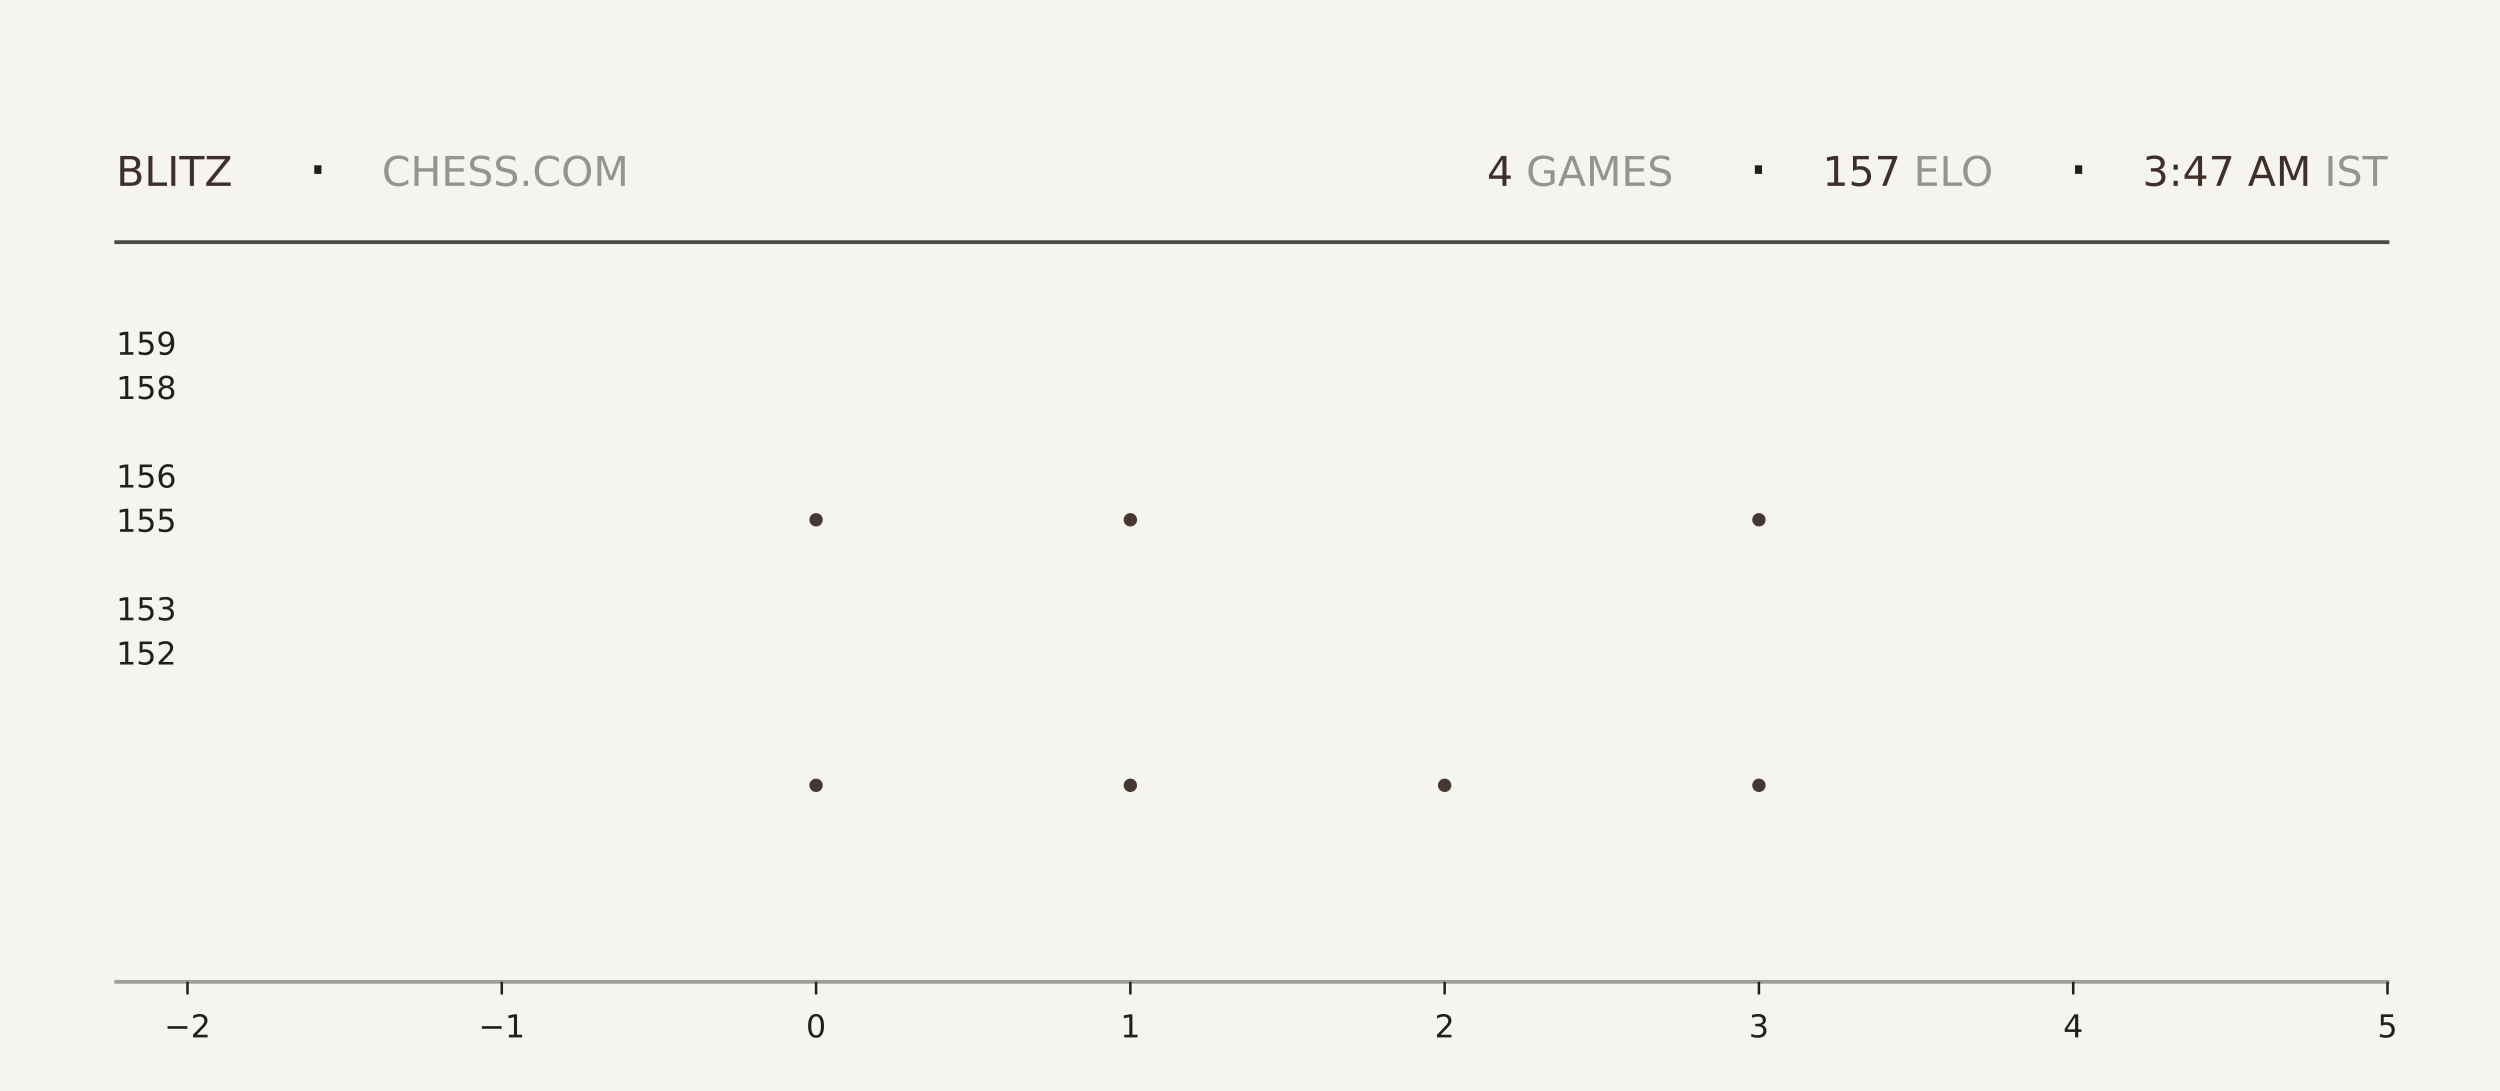
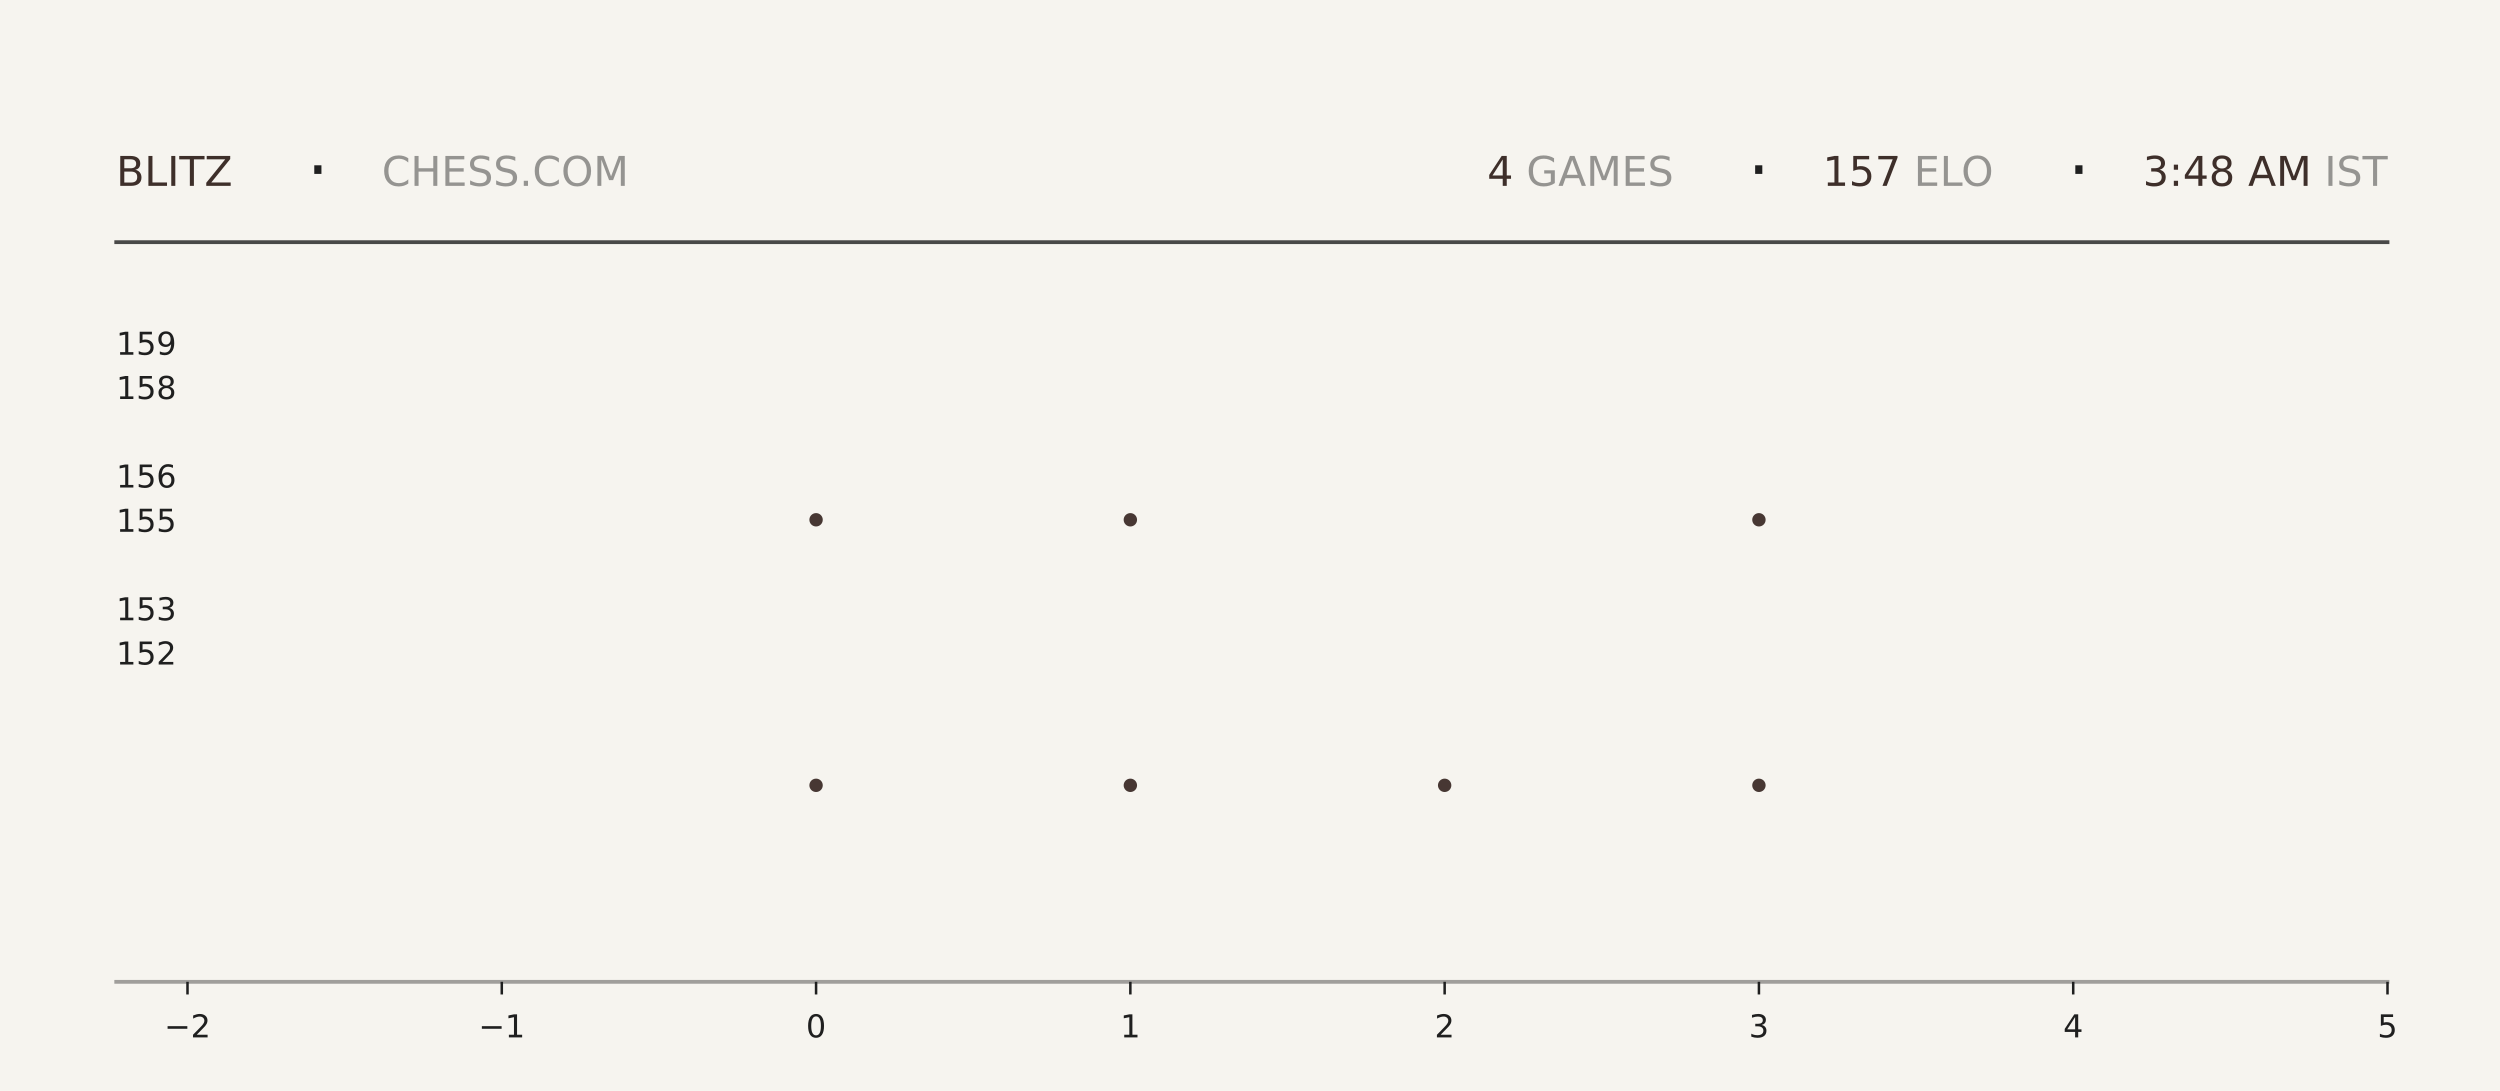
<svg xmlns="http://www.w3.org/2000/svg" xmlns:xlink="http://www.w3.org/1999/xlink" width="792pt" height="345.6pt" viewBox="0 0 792 345.6" version="1.1">
  <defs>
    <style type="text/css">*{stroke-linejoin: round; stroke-linecap: butt}</style>
  </defs>
  <g id="figure_1">
    <g id="patch_1">
      <path d="M 0 345.6  L 792 345.6  L 792 0  L 0 0  z " style="fill: #f6f4ef" />
    </g>
    <g id="axes_1">
      <g id="patch_2">
        <path d="M 59.4 311.04  L 756.36 311.04  L 756.36 103.68  L 59.4 103.68  z " style="fill: #f6f4ef" />
      </g>
      <g id="PathCollection_1">
        <defs>
-           <path id="m8d17fab68c" d="M 0 2.121  C 0.563 2.121 1.102 1.898 1.5 1.5  C 1.898 1.102 2.121 0.563 2.121 0  C 2.121 -0.563 1.898 -1.102 1.5 -1.5  C 1.102 -1.898 0.563 -2.121 0 -2.121  C -0.563 -2.121 -1.102 -1.898 -1.5 -1.5  C -1.898 -1.102 -2.121 -0.563 -2.121 0  C -2.121 0.563 -1.898 1.102 -1.5 1.5  C -1.102 1.898 -0.563 2.121 0 2.121  z " />
-         </defs>
-         <g clip-path="url(#p804f69e556)">
-           <use xlink:href="#m8d17fab68c" x="258.531" y="248.79" style="fill: #3e2f2a; fill-opacity: 0.95" />
-           <use xlink:href="#m8d17fab68c" x="258.531" y="164.668" style="fill: #3e2f2a; fill-opacity: 0.95" />
+           <path id="me1ac3f78a6" d="M 0 2.121  C 0.563 2.121 1.102 1.898 1.5 1.5  C 1.898 1.102 2.121 0.563 2.121 0  C 2.121 -0.563 1.898 -1.102 1.5 -1.5  C 1.102 -1.898 0.563 -2.121 0 -2.121  C -0.563 -2.121 -1.102 -1.898 -1.5 -1.5  C -1.898 -1.102 -2.121 -0.563 -2.121 0  C -2.121 0.563 -1.898 1.102 -1.5 1.5  C -1.102 1.898 -0.563 2.121 0 2.121  z " />
+         </defs>
+         <g clip-path="url(#p7dfe1f3773)">
+           <use xlink:href="#me1ac3f78a6" x="258.531" y="248.79" style="fill: #3e2f2a; fill-opacity: 0.95" />
+           <use xlink:href="#me1ac3f78a6" x="258.531" y="164.668" style="fill: #3e2f2a; fill-opacity: 0.95" />
        </g>
      </g>
      <g id="PathCollection_2">
-         <g clip-path="url(#p804f69e556)">
-           <use xlink:href="#m8d17fab68c" x="358.097" y="248.79" style="fill: #3e2f2a; fill-opacity: 0.95" />
-           <use xlink:href="#m8d17fab68c" x="358.097" y="164.668" style="fill: #3e2f2a; fill-opacity: 0.95" />
-           <use xlink:href="#m8d17fab68c" x="358.097" y="80.547" style="fill: #3e2f2a; fill-opacity: 0.95" />
+         <g clip-path="url(#p7dfe1f3773)">
+           <use xlink:href="#me1ac3f78a6" x="358.097" y="248.79" style="fill: #3e2f2a; fill-opacity: 0.95" />
+           <use xlink:href="#me1ac3f78a6" x="358.097" y="164.668" style="fill: #3e2f2a; fill-opacity: 0.95" />
+           <use xlink:href="#me1ac3f78a6" x="358.097" y="80.547" style="fill: #3e2f2a; fill-opacity: 0.95" />
        </g>
      </g>
      <g id="PathCollection_3">
-         <g clip-path="url(#p804f69e556)">
-           <use xlink:href="#m8d17fab68c" x="457.663" y="248.79" style="fill: #3e2f2a; fill-opacity: 0.95" />
+         <g clip-path="url(#p7dfe1f3773)">
+           <use xlink:href="#me1ac3f78a6" x="457.663" y="248.79" style="fill: #3e2f2a; fill-opacity: 0.95" />
        </g>
      </g>
      <g id="PathCollection_4">
-         <g clip-path="url(#p804f69e556)">
-           <use xlink:href="#m8d17fab68c" x="557.229" y="248.79" style="fill: #3e2f2a; fill-opacity: 0.95" />
-           <use xlink:href="#m8d17fab68c" x="557.229" y="164.668" style="fill: #3e2f2a; fill-opacity: 0.95" />
-           <use xlink:href="#m8d17fab68c" x="557.229" y="80.547" style="fill: #3e2f2a; fill-opacity: 0.95" />
+         <g clip-path="url(#p7dfe1f3773)">
+           <use xlink:href="#me1ac3f78a6" x="557.229" y="248.79" style="fill: #3e2f2a; fill-opacity: 0.95" />
+           <use xlink:href="#me1ac3f78a6" x="557.229" y="164.668" style="fill: #3e2f2a; fill-opacity: 0.95" />
+           <use xlink:href="#me1ac3f78a6" x="557.229" y="80.547" style="fill: #3e2f2a; fill-opacity: 0.95" />
        </g>
      </g>
      <g id="matplotlib.axis_1">
        <g id="xtick_1">
          <g id="line2d_1">
            <defs>
-               <path id="m0f6c955b4f" d="M 0 0  L 0 4  " style="stroke: #1f1f1f; stroke-width: 0.8" />
+               <path id="m6b3079bbdc" d="M 0 0  L 0 4  " style="stroke: #1f1f1f; stroke-width: 0.8" />
            </defs>
            <g>
-               <use xlink:href="#m0f6c955b4f" x="59.4" y="311.04" style="fill: #1f1f1f; stroke: #1f1f1f; stroke-width: 0.8" />
+               <use xlink:href="#m6b3079bbdc" x="59.4" y="311.04" style="fill: #1f1f1f; stroke: #1f1f1f; stroke-width: 0.8" />
            </g>
          </g>
          <g id="text_1">
            <g style="fill: #1f1f1f" transform="translate(52.02891 328.6384) scale(0.1 -0.1)">
              <defs>
                <path id="DejaVuSans-2212" d="M 678 2272  L 4684 2272  L 4684 1741  L 678 1741  L 678 2272  z " transform="scale(0.015625)" />
                <path id="DejaVuSans-32" d="M 1228 531  L 3431 531  L 3431 0  L 469 0  L 469 531  Q 828 903 1448 1529  Q 2069 2156 2228 2338  Q 2531 2678 2651 2914  Q 2772 3150 2772 3378  Q 2772 3750 2511 3984  Q 2250 4219 1831 4219  Q 1534 4219 1204 4116  Q 875 4013 500 3803  L 500 4441  Q 881 4594 1212 4672  Q 1544 4750 1819 4750  Q 2544 4750 2975 4387  Q 3406 4025 3406 3419  Q 3406 3131 3298 2873  Q 3191 2616 2906 2266  Q 2828 2175 2409 1742  Q 1991 1309 1228 531  z " transform="scale(0.015625)" />
              </defs>
              <use xlink:href="#DejaVuSans-2212" />
              <use xlink:href="#DejaVuSans-32" transform="translate(83.78906 0)" />
            </g>
          </g>
        </g>
        <g id="xtick_2">
          <g id="line2d_2">
            <g>
-               <use xlink:href="#m0f6c955b4f" x="158.966" y="311.04" style="fill: #1f1f1f; stroke: #1f1f1f; stroke-width: 0.8" />
+               <use xlink:href="#m6b3079bbdc" x="158.966" y="311.04" style="fill: #1f1f1f; stroke: #1f1f1f; stroke-width: 0.8" />
            </g>
          </g>
          <g id="text_2">
            <g style="fill: #1f1f1f" transform="translate(151.5946 328.6384) scale(0.1 -0.1)">
              <defs>
                <path id="DejaVuSans-31" d="M 794 531  L 1825 531  L 1825 4091  L 703 3866  L 703 4441  L 1819 4666  L 2450 4666  L 2450 531  L 3481 531  L 3481 0  L 794 0  L 794 531  z " transform="scale(0.015625)" />
              </defs>
              <use xlink:href="#DejaVuSans-2212" />
              <use xlink:href="#DejaVuSans-31" transform="translate(83.78906 0)" />
            </g>
          </g>
        </g>
        <g id="xtick_3">
          <g id="line2d_3">
            <g>
-               <use xlink:href="#m0f6c955b4f" x="258.531" y="311.04" style="fill: #1f1f1f; stroke: #1f1f1f; stroke-width: 0.8" />
+               <use xlink:href="#m6b3079bbdc" x="258.531" y="311.04" style="fill: #1f1f1f; stroke: #1f1f1f; stroke-width: 0.8" />
            </g>
          </g>
          <g id="text_3">
            <g style="fill: #1f1f1f" transform="translate(255.3502 328.6384) scale(0.1 -0.1)">
              <defs>
                <path id="DejaVuSans-30" d="M 2034 4250  Q 1547 4250 1301 3770  Q 1056 3291 1056 2328  Q 1056 1369 1301 889  Q 1547 409 2034 409  Q 2525 409 2770 889  Q 3016 1369 3016 2328  Q 3016 3291 2770 3770  Q 2525 4250 2034 4250  z M 2034 4750  Q 2819 4750 3233 4129  Q 3647 3509 3647 2328  Q 3647 1150 3233 529  Q 2819 -91 2034 -91  Q 1250 -91 836 529  Q 422 1150 422 2328  Q 422 3509 836 4129  Q 1250 4750 2034 4750  z " transform="scale(0.015625)" />
              </defs>
              <use xlink:href="#DejaVuSans-30" />
            </g>
          </g>
        </g>
        <g id="xtick_4">
          <g id="line2d_4">
            <g>
-               <use xlink:href="#m0f6c955b4f" x="358.097" y="311.04" style="fill: #1f1f1f; stroke: #1f1f1f; stroke-width: 0.8" />
+               <use xlink:href="#m6b3079bbdc" x="358.097" y="311.04" style="fill: #1f1f1f; stroke: #1f1f1f; stroke-width: 0.8" />
            </g>
          </g>
          <g id="text_4">
            <g style="fill: #1f1f1f" transform="translate(354.9159 328.6384) scale(0.1 -0.1)">
              <use xlink:href="#DejaVuSans-31" />
            </g>
          </g>
        </g>
        <g id="xtick_5">
          <g id="line2d_5">
            <g>
-               <use xlink:href="#m0f6c955b4f" x="457.663" y="311.04" style="fill: #1f1f1f; stroke: #1f1f1f; stroke-width: 0.8" />
+               <use xlink:href="#m6b3079bbdc" x="457.663" y="311.04" style="fill: #1f1f1f; stroke: #1f1f1f; stroke-width: 0.8" />
            </g>
          </g>
          <g id="text_5">
            <g style="fill: #1f1f1f" transform="translate(454.4816 328.6384) scale(0.1 -0.1)">
              <use xlink:href="#DejaVuSans-32" />
            </g>
          </g>
        </g>
        <g id="xtick_6">
          <g id="line2d_6">
            <g>
-               <use xlink:href="#m0f6c955b4f" x="557.229" y="311.04" style="fill: #1f1f1f; stroke: #1f1f1f; stroke-width: 0.8" />
+               <use xlink:href="#m6b3079bbdc" x="557.229" y="311.04" style="fill: #1f1f1f; stroke: #1f1f1f; stroke-width: 0.8" />
            </g>
          </g>
          <g id="text_6">
            <g style="fill: #1f1f1f" transform="translate(554.0473 328.6384) scale(0.1 -0.1)">
              <defs>
                <path id="DejaVuSans-33" d="M 2597 2516  Q 3050 2419 3304 2112  Q 3559 1806 3559 1356  Q 3559 666 3084 287  Q 2609 -91 1734 -91  Q 1441 -91 1130 -33  Q 819 25 488 141  L 488 750  Q 750 597 1062 519  Q 1375 441 1716 441  Q 2309 441 2620 675  Q 2931 909 2931 1356  Q 2931 1769 2642 2001  Q 2353 2234 1838 2234  L 1294 2234  L 1294 2753  L 1863 2753  Q 2328 2753 2575 2939  Q 2822 3125 2822 3475  Q 2822 3834 2567 4026  Q 2313 4219 1838 4219  Q 1578 4219 1281 4162  Q 984 4106 628 3988  L 628 4550  Q 988 4650 1302 4700  Q 1616 4750 1894 4750  Q 2613 4750 3031 4423  Q 3450 4097 3450 3541  Q 3450 3153 3228 2886  Q 3006 2619 2597 2516  z " transform="scale(0.015625)" />
              </defs>
              <use xlink:href="#DejaVuSans-33" />
            </g>
          </g>
        </g>
        <g id="xtick_7">
          <g id="line2d_7">
            <g>
-               <use xlink:href="#m0f6c955b4f" x="656.794" y="311.04" style="fill: #1f1f1f; stroke: #1f1f1f; stroke-width: 0.8" />
+               <use xlink:href="#m6b3079bbdc" x="656.794" y="311.04" style="fill: #1f1f1f; stroke: #1f1f1f; stroke-width: 0.8" />
            </g>
          </g>
          <g id="text_7">
            <g style="fill: #1f1f1f" transform="translate(653.613 328.6384) scale(0.1 -0.1)">
              <defs>
                <path id="DejaVuSans-34" d="M 2419 4116  L 825 1625  L 2419 1625  L 2419 4116  z M 2253 4666  L 3047 4666  L 3047 1625  L 3713 1625  L 3713 1100  L 3047 1100  L 3047 0  L 2419 0  L 2419 1100  L 313 1100  L 313 1709  L 2253 4666  z " transform="scale(0.015625)" />
              </defs>
              <use xlink:href="#DejaVuSans-34" />
            </g>
          </g>
        </g>
        <g id="xtick_8">
          <g id="line2d_8">
            <g>
-               <use xlink:href="#m0f6c955b4f" x="756.36" y="311.04" style="fill: #1f1f1f; stroke: #1f1f1f; stroke-width: 0.8" />
+               <use xlink:href="#m6b3079bbdc" x="756.36" y="311.04" style="fill: #1f1f1f; stroke: #1f1f1f; stroke-width: 0.8" />
            </g>
          </g>
          <g id="text_8">
            <g style="fill: #1f1f1f" transform="translate(753.1788 328.6384) scale(0.1 -0.1)">
              <defs>
                <path id="DejaVuSans-35" d="M 691 4666  L 3169 4666  L 3169 4134  L 1269 4134  L 1269 2991  Q 1406 3038 1543 3061  Q 1681 3084 1819 3084  Q 2600 3084 3056 2656  Q 3513 2228 3513 1497  Q 3513 744 3044 326  Q 2575 -91 1722 -91  Q 1428 -91 1123 -41  Q 819 9 494 109  L 494 744  Q 775 591 1075 516  Q 1375 441 1709 441  Q 2250 441 2565 725  Q 2881 1009 2881 1497  Q 2881 1984 2565 2268  Q 2250 2553 1709 2553  Q 1456 2553 1204 2497  Q 953 2441 691 2322  L 691 4666  z " transform="scale(0.015625)" />
              </defs>
              <use xlink:href="#DejaVuSans-35" />
            </g>
          </g>
        </g>
      </g>
      <g id="matplotlib.axis_2">
        <g id="ytick_1">
          <g id="line2d_9" />
          <g id="text_9">
            <g style="fill: #1f1f1f" transform="translate(36.8125 210.5283) scale(0.1 -0.1)">
              <use xlink:href="#DejaVuSans-31" />
              <use xlink:href="#DejaVuSans-35" transform="translate(63.62305 0)" />
              <use xlink:href="#DejaVuSans-32" transform="translate(127.2461 0)" />
            </g>
          </g>
        </g>
        <g id="ytick_2">
          <g id="line2d_10" />
          <g id="text_10">
            <g style="fill: #1f1f1f" transform="translate(36.8125 196.508) scale(0.1 -0.1)">
              <use xlink:href="#DejaVuSans-31" />
              <use xlink:href="#DejaVuSans-35" transform="translate(63.62305 0)" />
              <use xlink:href="#DejaVuSans-33" transform="translate(127.2461 0)" />
            </g>
          </g>
        </g>
        <g id="ytick_3">
          <g id="line2d_11" />
          <g id="text_11">
            <g style="fill: #1f1f1f" transform="translate(36.8125 168.4675) scale(0.1 -0.1)">
              <use xlink:href="#DejaVuSans-31" />
              <use xlink:href="#DejaVuSans-35" transform="translate(63.62305 0)" />
              <use xlink:href="#DejaVuSans-35" transform="translate(127.2461 0)" />
            </g>
          </g>
        </g>
        <g id="ytick_4">
          <g id="line2d_12" />
          <g id="text_12">
            <g style="fill: #1f1f1f" transform="translate(36.8125 154.4472) scale(0.1 -0.1)">
              <defs>
                <path id="DejaVuSans-36" d="M 2113 2584  Q 1688 2584 1439 2293  Q 1191 2003 1191 1497  Q 1191 994 1439 701  Q 1688 409 2113 409  Q 2538 409 2786 701  Q 3034 994 3034 1497  Q 3034 2003 2786 2293  Q 2538 2584 2113 2584  z M 3366 4563  L 3366 3988  Q 3128 4100 2886 4159  Q 2644 4219 2406 4219  Q 1781 4219 1451 3797  Q 1122 3375 1075 2522  Q 1259 2794 1537 2939  Q 1816 3084 2150 3084  Q 2853 3084 3261 2657  Q 3669 2231 3669 1497  Q 3669 778 3244 343  Q 2819 -91 2113 -91  Q 1303 -91 875 529  Q 447 1150 447 2328  Q 447 3434 972 4092  Q 1497 4750 2381 4750  Q 2619 4750 2861 4703  Q 3103 4656 3366 4563  z " transform="scale(0.015625)" />
              </defs>
              <use xlink:href="#DejaVuSans-31" />
              <use xlink:href="#DejaVuSans-35" transform="translate(63.62305 0)" />
              <use xlink:href="#DejaVuSans-36" transform="translate(127.2461 0)" />
            </g>
          </g>
        </g>
        <g id="ytick_5">
          <g id="line2d_13" />
          <g id="text_13">
            <g style="fill: #1f1f1f" transform="translate(36.8125 126.4066) scale(0.1 -0.1)">
              <defs>
                <path id="DejaVuSans-38" d="M 2034 2216  Q 1584 2216 1326 1975  Q 1069 1734 1069 1313  Q 1069 891 1326 650  Q 1584 409 2034 409  Q 2484 409 2743 651  Q 3003 894 3003 1313  Q 3003 1734 2745 1975  Q 2488 2216 2034 2216  z M 1403 2484  Q 997 2584 770 2862  Q 544 3141 544 3541  Q 544 4100 942 4425  Q 1341 4750 2034 4750  Q 2731 4750 3128 4425  Q 3525 4100 3525 3541  Q 3525 3141 3298 2862  Q 3072 2584 2669 2484  Q 3125 2378 3379 2068  Q 3634 1759 3634 1313  Q 3634 634 3220 271  Q 2806 -91 2034 -91  Q 1263 -91 848 271  Q 434 634 434 1313  Q 434 1759 690 2068  Q 947 2378 1403 2484  z M 1172 3481  Q 1172 3119 1398 2916  Q 1625 2713 2034 2713  Q 2441 2713 2670 2916  Q 2900 3119 2900 3481  Q 2900 3844 2670 4047  Q 2441 4250 2034 4250  Q 1625 4250 1398 4047  Q 1172 3844 1172 3481  z " transform="scale(0.015625)" />
              </defs>
              <use xlink:href="#DejaVuSans-31" />
              <use xlink:href="#DejaVuSans-35" transform="translate(63.62305 0)" />
              <use xlink:href="#DejaVuSans-38" transform="translate(127.2461 0)" />
            </g>
          </g>
        </g>
        <g id="ytick_6">
          <g id="line2d_14" />
          <g id="text_14">
            <g style="fill: #1f1f1f" transform="translate(36.8125 112.3863) scale(0.1 -0.1)">
              <defs>
                <path id="DejaVuSans-39" d="M 703 97  L 703 672  Q 941 559 1184 500  Q 1428 441 1663 441  Q 2288 441 2617 861  Q 2947 1281 2994 2138  Q 2813 1869 2534 1725  Q 2256 1581 1919 1581  Q 1219 1581 811 2004  Q 403 2428 403 3163  Q 403 3881 828 4315  Q 1253 4750 1959 4750  Q 2769 4750 3195 4129  Q 3622 3509 3622 2328  Q 3622 1225 3098 567  Q 2575 -91 1691 -91  Q 1453 -91 1209 -44  Q 966 3 703 97  z M 1959 2075  Q 2384 2075 2632 2365  Q 2881 2656 2881 3163  Q 2881 3666 2632 3958  Q 2384 4250 1959 4250  Q 1534 4250 1286 3958  Q 1038 3666 1038 3163  Q 1038 2656 1286 2365  Q 1534 2075 1959 2075  z " transform="scale(0.015625)" />
              </defs>
              <use xlink:href="#DejaVuSans-31" />
              <use xlink:href="#DejaVuSans-35" transform="translate(63.62305 0)" />
              <use xlink:href="#DejaVuSans-39" transform="translate(127.2461 0)" />
            </g>
          </g>
        </g>
      </g>
    </g>
    <g id="line2d_15">
      <path d="M 36.82 76.723  L 756.36 76.723  " style="fill: none; stroke: #1f1f1f; stroke-opacity: 0.8; stroke-width: 1.2; stroke-linecap: square" />
    </g>
    <g id="line2d_16">
      <path d="M 36.82 311.04  L 756.36 311.04  " style="fill: none; stroke: #1f1f1f; stroke-opacity: 0.4; stroke-width: 1.2; stroke-linecap: square" />
    </g>
    <g id="text_15">
      <g style="fill: #3e2f2a" transform="translate(36.82 58.88319) scale(0.13 -0.13)">
        <defs>
          <path id="DejaVuSans-42" d="M 1259 2228  L 1259 519  L 2272 519  Q 2781 519 3026 730  Q 3272 941 3272 1375  Q 3272 1813 3026 2020  Q 2781 2228 2272 2228  L 1259 2228  z M 1259 4147  L 1259 2741  L 2194 2741  Q 2656 2741 2882 2914  Q 3109 3088 3109 3444  Q 3109 3797 2882 3972  Q 2656 4147 2194 4147  L 1259 4147  z M 628 4666  L 2241 4666  Q 2963 4666 3353 4366  Q 3744 4066 3744 3513  Q 3744 3084 3544 2831  Q 3344 2578 2956 2516  Q 3422 2416 3680 2098  Q 3938 1781 3938 1306  Q 3938 681 3513 340  Q 3088 0 2303 0  L 628 0  L 628 4666  z " transform="scale(0.015625)" />
          <path id="DejaVuSans-4c" d="M 628 4666  L 1259 4666  L 1259 531  L 3531 531  L 3531 0  L 628 0  L 628 4666  z " transform="scale(0.015625)" />
          <path id="DejaVuSans-49" d="M 628 4666  L 1259 4666  L 1259 0  L 628 0  L 628 4666  z " transform="scale(0.015625)" />
          <path id="DejaVuSans-54" d="M -19 4666  L 3928 4666  L 3928 4134  L 2272 4134  L 2272 0  L 1638 0  L 1638 4134  L -19 4134  L -19 4666  z " transform="scale(0.015625)" />
          <path id="DejaVuSans-5a" d="M 359 4666  L 4025 4666  L 4025 4184  L 1075 531  L 4097 531  L 4097 0  L 288 0  L 288 481  L 3238 4134  L 359 4134  L 359 4666  z " transform="scale(0.015625)" />
        </defs>
        <use xlink:href="#DejaVuSans-42" />
        <use xlink:href="#DejaVuSans-4c" transform="translate(68.60352 0)" />
        <use xlink:href="#DejaVuSans-49" transform="translate(124.3164 0)" />
        <use xlink:href="#DejaVuSans-54" transform="translate(153.8086 0)" />
        <use xlink:href="#DejaVuSans-5a" transform="translate(214.8926 0)" />
      </g>
    </g>
    <g id="text_16">
      <g style="fill: #1f1f1f" transform="translate(97.21 61.36662) scale(0.22 -0.22)">
        <defs>
          <path id="DejaVuSans-b7" d="M 684 2619  L 1344 2619  L 1344 1825  L 684 1825  L 684 2619  z " transform="scale(0.015625)" />
        </defs>
        <use xlink:href="#DejaVuSans-b7" />
      </g>
    </g>
    <g id="text_17">
      <g style="fill: #1f1f1f; opacity: 0.45" transform="translate(120.97 58.88319) scale(0.13 -0.13)">
        <defs>
          <path id="DejaVuSans-43" d="M 4122 4306  L 4122 3641  Q 3803 3938 3442 4084  Q 3081 4231 2675 4231  Q 1875 4231 1450 3742  Q 1025 3253 1025 2328  Q 1025 1406 1450 917  Q 1875 428 2675 428  Q 3081 428 3442 575  Q 3803 722 4122 1019  L 4122 359  Q 3791 134 3420 21  Q 3050 -91 2638 -91  Q 1578 -91 968 557  Q 359 1206 359 2328  Q 359 3453 968 4101  Q 1578 4750 2638 4750  Q 3056 4750 3426 4639  Q 3797 4528 4122 4306  z " transform="scale(0.015625)" />
          <path id="DejaVuSans-48" d="M 628 4666  L 1259 4666  L 1259 2753  L 3553 2753  L 3553 4666  L 4184 4666  L 4184 0  L 3553 0  L 3553 2222  L 1259 2222  L 1259 0  L 628 0  L 628 4666  z " transform="scale(0.015625)" />
          <path id="DejaVuSans-45" d="M 628 4666  L 3578 4666  L 3578 4134  L 1259 4134  L 1259 2753  L 3481 2753  L 3481 2222  L 1259 2222  L 1259 531  L 3634 531  L 3634 0  L 628 0  L 628 4666  z " transform="scale(0.015625)" />
          <path id="DejaVuSans-53" d="M 3425 4513  L 3425 3897  Q 3066 4069 2747 4153  Q 2428 4238 2131 4238  Q 1616 4238 1336 4038  Q 1056 3838 1056 3469  Q 1056 3159 1242 3001  Q 1428 2844 1947 2747  L 2328 2669  Q 3034 2534 3370 2195  Q 3706 1856 3706 1288  Q 3706 609 3251 259  Q 2797 -91 1919 -91  Q 1588 -91 1214 -16  Q 841 59 441 206  L 441 856  Q 825 641 1194 531  Q 1563 422 1919 422  Q 2459 422 2753 634  Q 3047 847 3047 1241  Q 3047 1584 2836 1778  Q 2625 1972 2144 2069  L 1759 2144  Q 1053 2284 737 2584  Q 422 2884 422 3419  Q 422 4038 858 4394  Q 1294 4750 2059 4750  Q 2388 4750 2728 4690  Q 3069 4631 3425 4513  z " transform="scale(0.015625)" />
          <path id="DejaVuSans-2e" d="M 684 794  L 1344 794  L 1344 0  L 684 0  L 684 794  z " transform="scale(0.015625)" />
          <path id="DejaVuSans-4f" d="M 2522 4238  Q 1834 4238 1429 3725  Q 1025 3213 1025 2328  Q 1025 1447 1429 934  Q 1834 422 2522 422  Q 3209 422 3611 934  Q 4013 1447 4013 2328  Q 4013 3213 3611 3725  Q 3209 4238 2522 4238  z M 2522 4750  Q 3503 4750 4090 4092  Q 4678 3434 4678 2328  Q 4678 1225 4090 567  Q 3503 -91 2522 -91  Q 1538 -91 948 565  Q 359 1222 359 2328  Q 359 3434 948 4092  Q 1538 4750 2522 4750  z " transform="scale(0.015625)" />
          <path id="DejaVuSans-4d" d="M 628 4666  L 1569 4666  L 2759 1491  L 3956 4666  L 4897 4666  L 4897 0  L 4281 0  L 4281 4097  L 3078 897  L 2444 897  L 1241 4097  L 1241 0  L 628 0  L 628 4666  z " transform="scale(0.015625)" />
        </defs>
        <use xlink:href="#DejaVuSans-43" />
        <use xlink:href="#DejaVuSans-48" transform="translate(69.82422 0)" />
        <use xlink:href="#DejaVuSans-45" transform="translate(145.0195 0)" />
        <use xlink:href="#DejaVuSans-53" transform="translate(208.2031 0)" />
        <use xlink:href="#DejaVuSans-53" transform="translate(271.6797 0)" />
        <use xlink:href="#DejaVuSans-2e" transform="translate(335.1562 0)" />
        <use xlink:href="#DejaVuSans-43" transform="translate(366.9434 0)" />
        <use xlink:href="#DejaVuSans-4f" transform="translate(436.7676 0)" />
        <use xlink:href="#DejaVuSans-4d" transform="translate(515.4785 0)" />
      </g>
    </g>
    <g id="text_18">
-       <g style="fill: #3e2f2a" transform="translate(471.06 58.88319) scale(0.13 -0.13)">
+       <g style="fill: #3e2f2a" transform="translate(471.15 58.88319) scale(0.13 -0.13)">
        <use xlink:href="#DejaVuSans-34" />
      </g>
    </g>
    <g id="text_19">
-       <g style="fill: #1f1f1f; opacity: 0.45" transform="translate(479.34 58.88319) scale(0.13 -0.13)">
+       <g style="fill: #1f1f1f; opacity: 0.45" transform="translate(479.43 58.88319) scale(0.13 -0.13)">
        <defs>
          <path id="DejaVuSans-20" transform="scale(0.015625)" />
          <path id="DejaVuSans-47" d="M 3809 666  L 3809 1919  L 2778 1919  L 2778 2438  L 4434 2438  L 4434 434  Q 4069 175 3628 42  Q 3188 -91 2688 -91  Q 1594 -91 976 548  Q 359 1188 359 2328  Q 359 3472 976 4111  Q 1594 4750 2688 4750  Q 3144 4750 3555 4637  Q 3966 4525 4313 4306  L 4313 3634  Q 3963 3931 3569 4081  Q 3175 4231 2741 4231  Q 1884 4231 1454 3753  Q 1025 3275 1025 2328  Q 1025 1384 1454 906  Q 1884 428 2741 428  Q 3075 428 3337 486  Q 3600 544 3809 666  z " transform="scale(0.015625)" />
          <path id="DejaVuSans-41" d="M 2188 4044  L 1331 1722  L 3047 1722  L 2188 4044  z M 1831 4666  L 2547 4666  L 4325 0  L 3669 0  L 3244 1197  L 1141 1197  L 716 0  L 50 0  L 1831 4666  z " transform="scale(0.015625)" />
        </defs>
        <use xlink:href="#DejaVuSans-20" />
        <use xlink:href="#DejaVuSans-47" transform="translate(31.78711 0)" />
        <use xlink:href="#DejaVuSans-41" transform="translate(109.2773 0)" />
        <use xlink:href="#DejaVuSans-4d" transform="translate(177.6855 0)" />
        <use xlink:href="#DejaVuSans-45" transform="translate(263.9648 0)" />
        <use xlink:href="#DejaVuSans-53" transform="translate(327.1484 0)" />
      </g>
    </g>
    <g id="text_20">
-       <g style="fill: #1f1f1f" transform="translate(553.59 61.36662) scale(0.22 -0.22)">
+       <g style="fill: #1f1f1f" transform="translate(553.68 61.36662) scale(0.22 -0.22)">
        <use xlink:href="#DejaVuSans-b7" />
      </g>
    </g>
    <g id="text_21">
-       <g style="fill: #3e2f2a" transform="translate(577.35 58.88319) scale(0.13 -0.13)">
+       <g style="fill: #3e2f2a" transform="translate(577.44 58.88319) scale(0.13 -0.13)">
        <defs>
          <path id="DejaVuSans-37" d="M 525 4666  L 3525 4666  L 3525 4397  L 1831 0  L 1172 0  L 2766 4134  L 525 4134  L 525 4666  z " transform="scale(0.015625)" />
        </defs>
        <use xlink:href="#DejaVuSans-31" />
        <use xlink:href="#DejaVuSans-35" transform="translate(63.62305 0)" />
        <use xlink:href="#DejaVuSans-37" transform="translate(127.2461 0)" />
      </g>
    </g>
    <g id="text_22">
-       <g style="fill: #1f1f1f; opacity: 0.45" transform="translate(602.1 58.88319) scale(0.13 -0.13)">
+       <g style="fill: #1f1f1f; opacity: 0.45" transform="translate(602.19 58.88319) scale(0.13 -0.13)">
        <use xlink:href="#DejaVuSans-20" />
        <use xlink:href="#DejaVuSans-45" transform="translate(31.78711 0)" />
        <use xlink:href="#DejaVuSans-4c" transform="translate(94.9707 0)" />
        <use xlink:href="#DejaVuSans-4f" transform="translate(147.0586 0)" />
      </g>
    </g>
    <g id="text_23">
-       <g style="fill: #1f1f1f" transform="translate(655.02 61.36662) scale(0.22 -0.22)">
+       <g style="fill: #1f1f1f" transform="translate(655.11 61.36662) scale(0.22 -0.22)">
        <use xlink:href="#DejaVuSans-b7" />
      </g>
    </g>
    <g id="text_24">
-       <g style="fill: #3e2f2a" transform="translate(678.78 58.88319) scale(0.13 -0.13)">
+       <g style="fill: #3e2f2a" transform="translate(678.87 58.88319) scale(0.13 -0.13)">
        <defs>
          <path id="DejaVuSans-3a" d="M 750 794  L 1409 794  L 1409 0  L 750 0  L 750 794  z M 750 3309  L 1409 3309  L 1409 2516  L 750 2516  L 750 3309  z " transform="scale(0.015625)" />
        </defs>
        <use xlink:href="#DejaVuSans-33" />
        <use xlink:href="#DejaVuSans-3a" transform="translate(63.62305 0)" />
        <use xlink:href="#DejaVuSans-34" transform="translate(97.31445 0)" />
-         <use xlink:href="#DejaVuSans-37" transform="translate(160.9375 0)" />
+         <use xlink:href="#DejaVuSans-38" transform="translate(160.9375 0)" />
        <use xlink:href="#DejaVuSans-20" transform="translate(224.5605 0)" />
        <use xlink:href="#DejaVuSans-41" transform="translate(256.3477 0)" />
        <use xlink:href="#DejaVuSans-4d" transform="translate(324.7559 0)" />
      </g>
    </g>
    <g id="text_25">
      <g style="fill: #1f1f1f; opacity: 0.45" transform="translate(732.24 58.88319) scale(0.13 -0.13)">
        <use xlink:href="#DejaVuSans-20" />
        <use xlink:href="#DejaVuSans-49" transform="translate(31.78711 0)" />
        <use xlink:href="#DejaVuSans-53" transform="translate(61.2793 0)" />
        <use xlink:href="#DejaVuSans-54" transform="translate(124.7559 0)" />
      </g>
    </g>
  </g>
  <defs>
-     <clipPath id="p804f69e556">
+     <clipPath id="p7dfe1f3773">
      <rect x="59.4" y="103.68" width="696.96" height="207.36" />
    </clipPath>
  </defs>
</svg>
